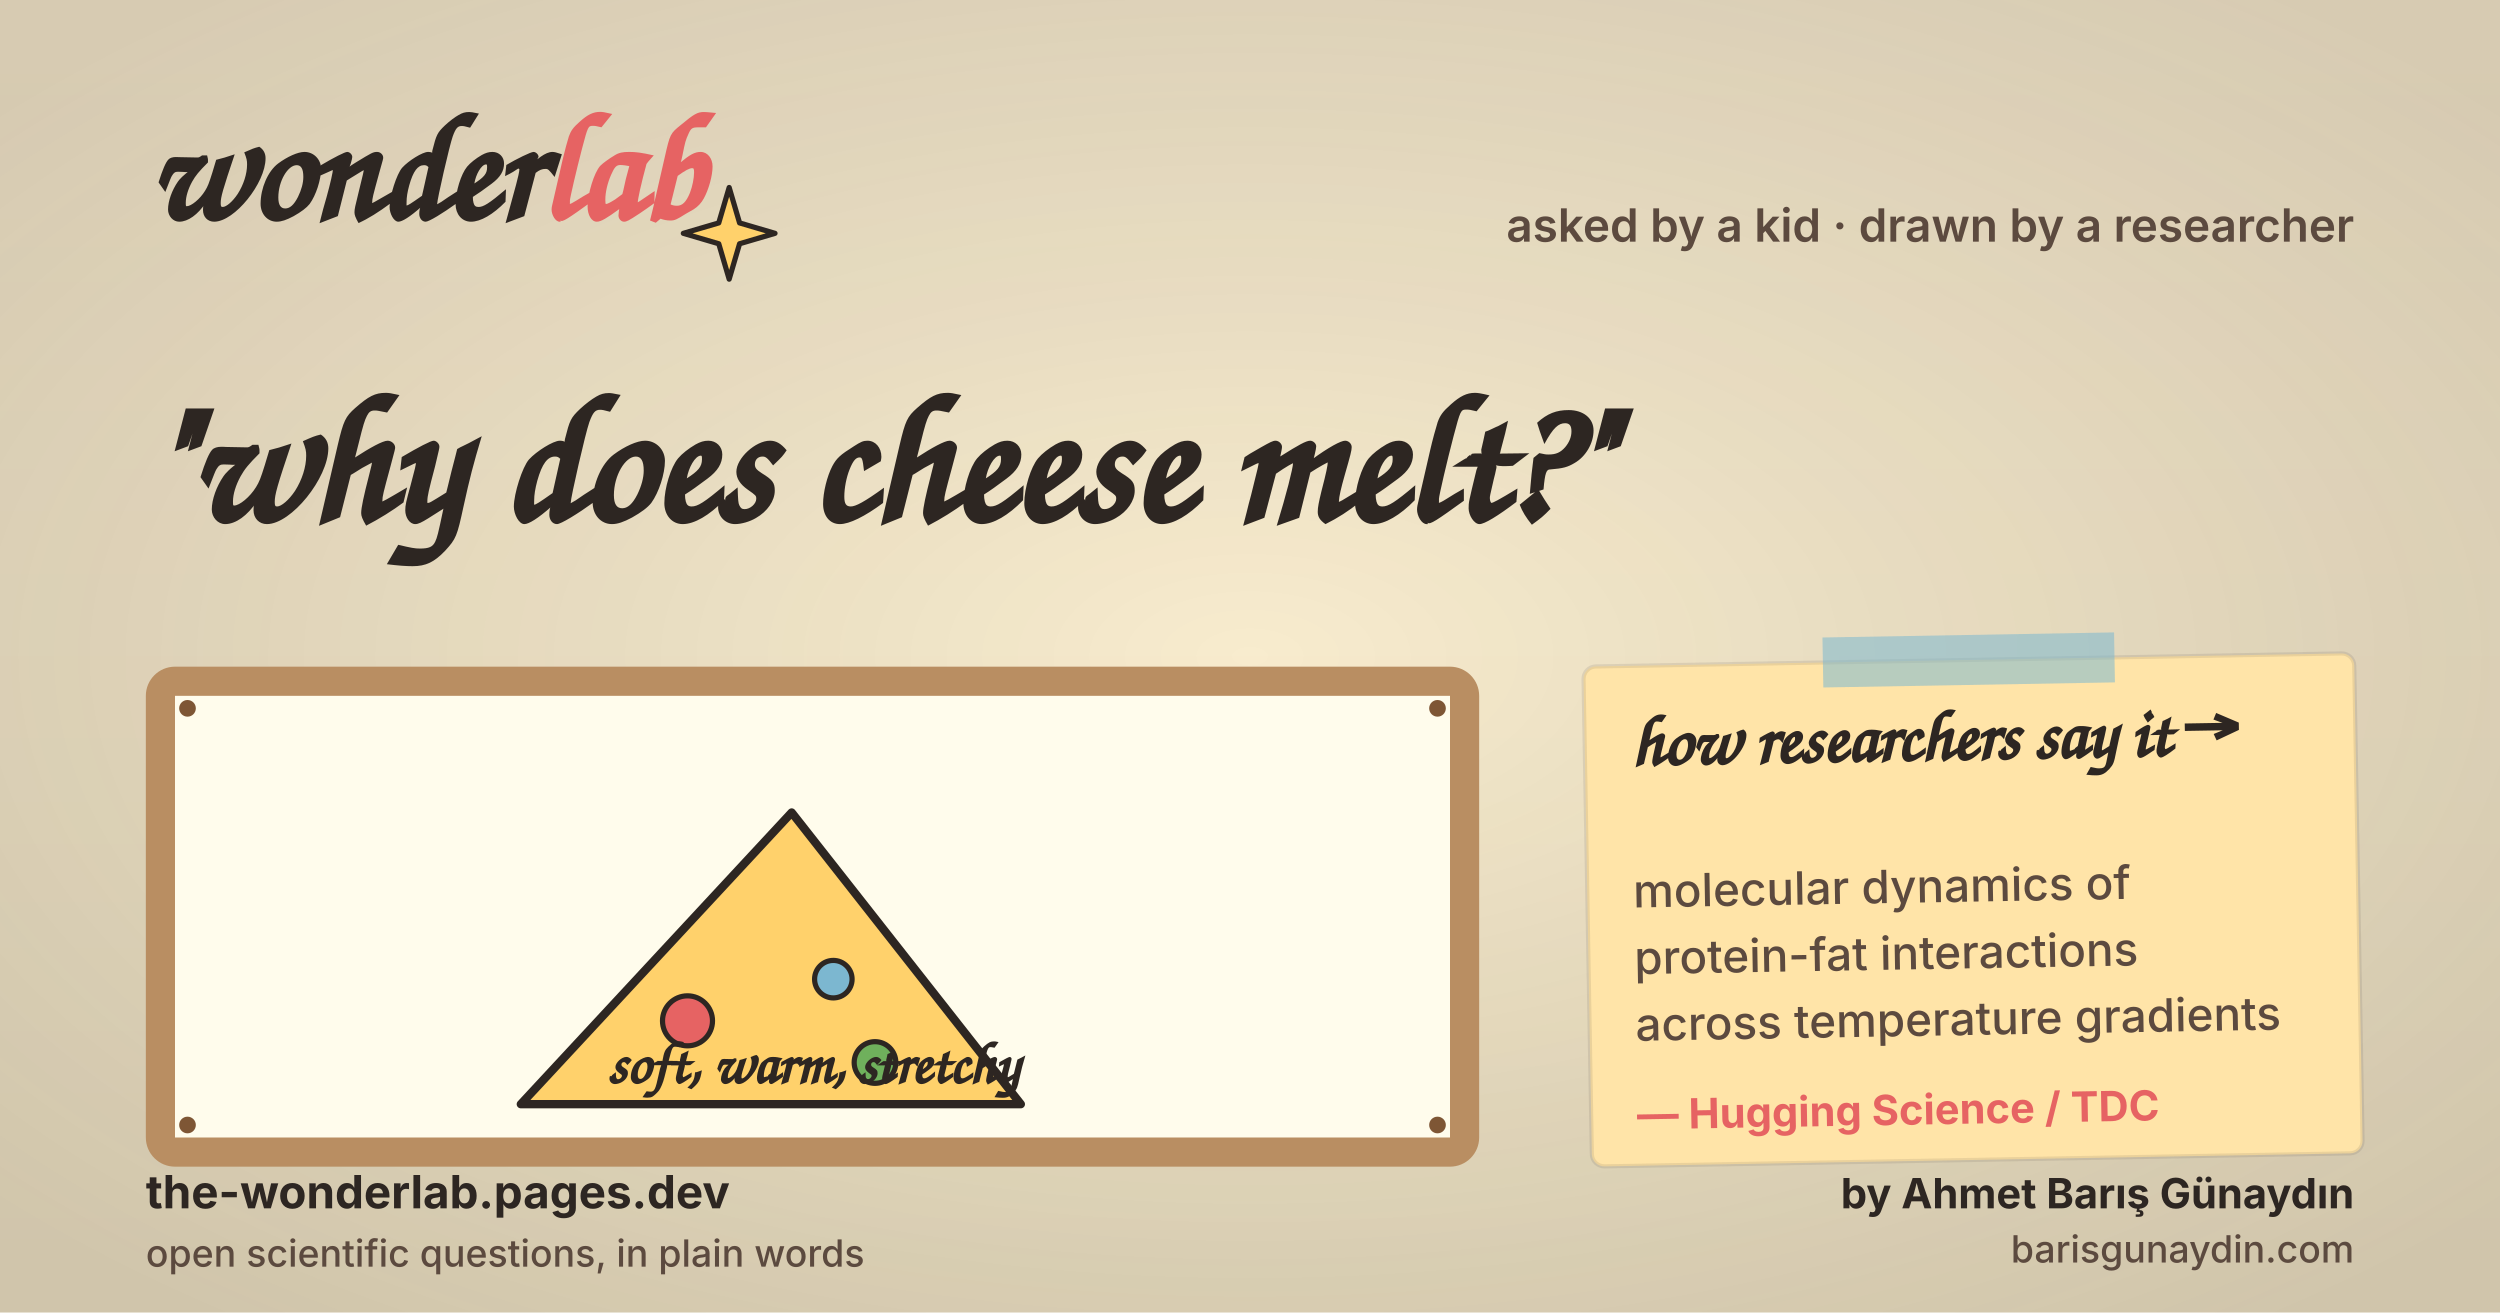
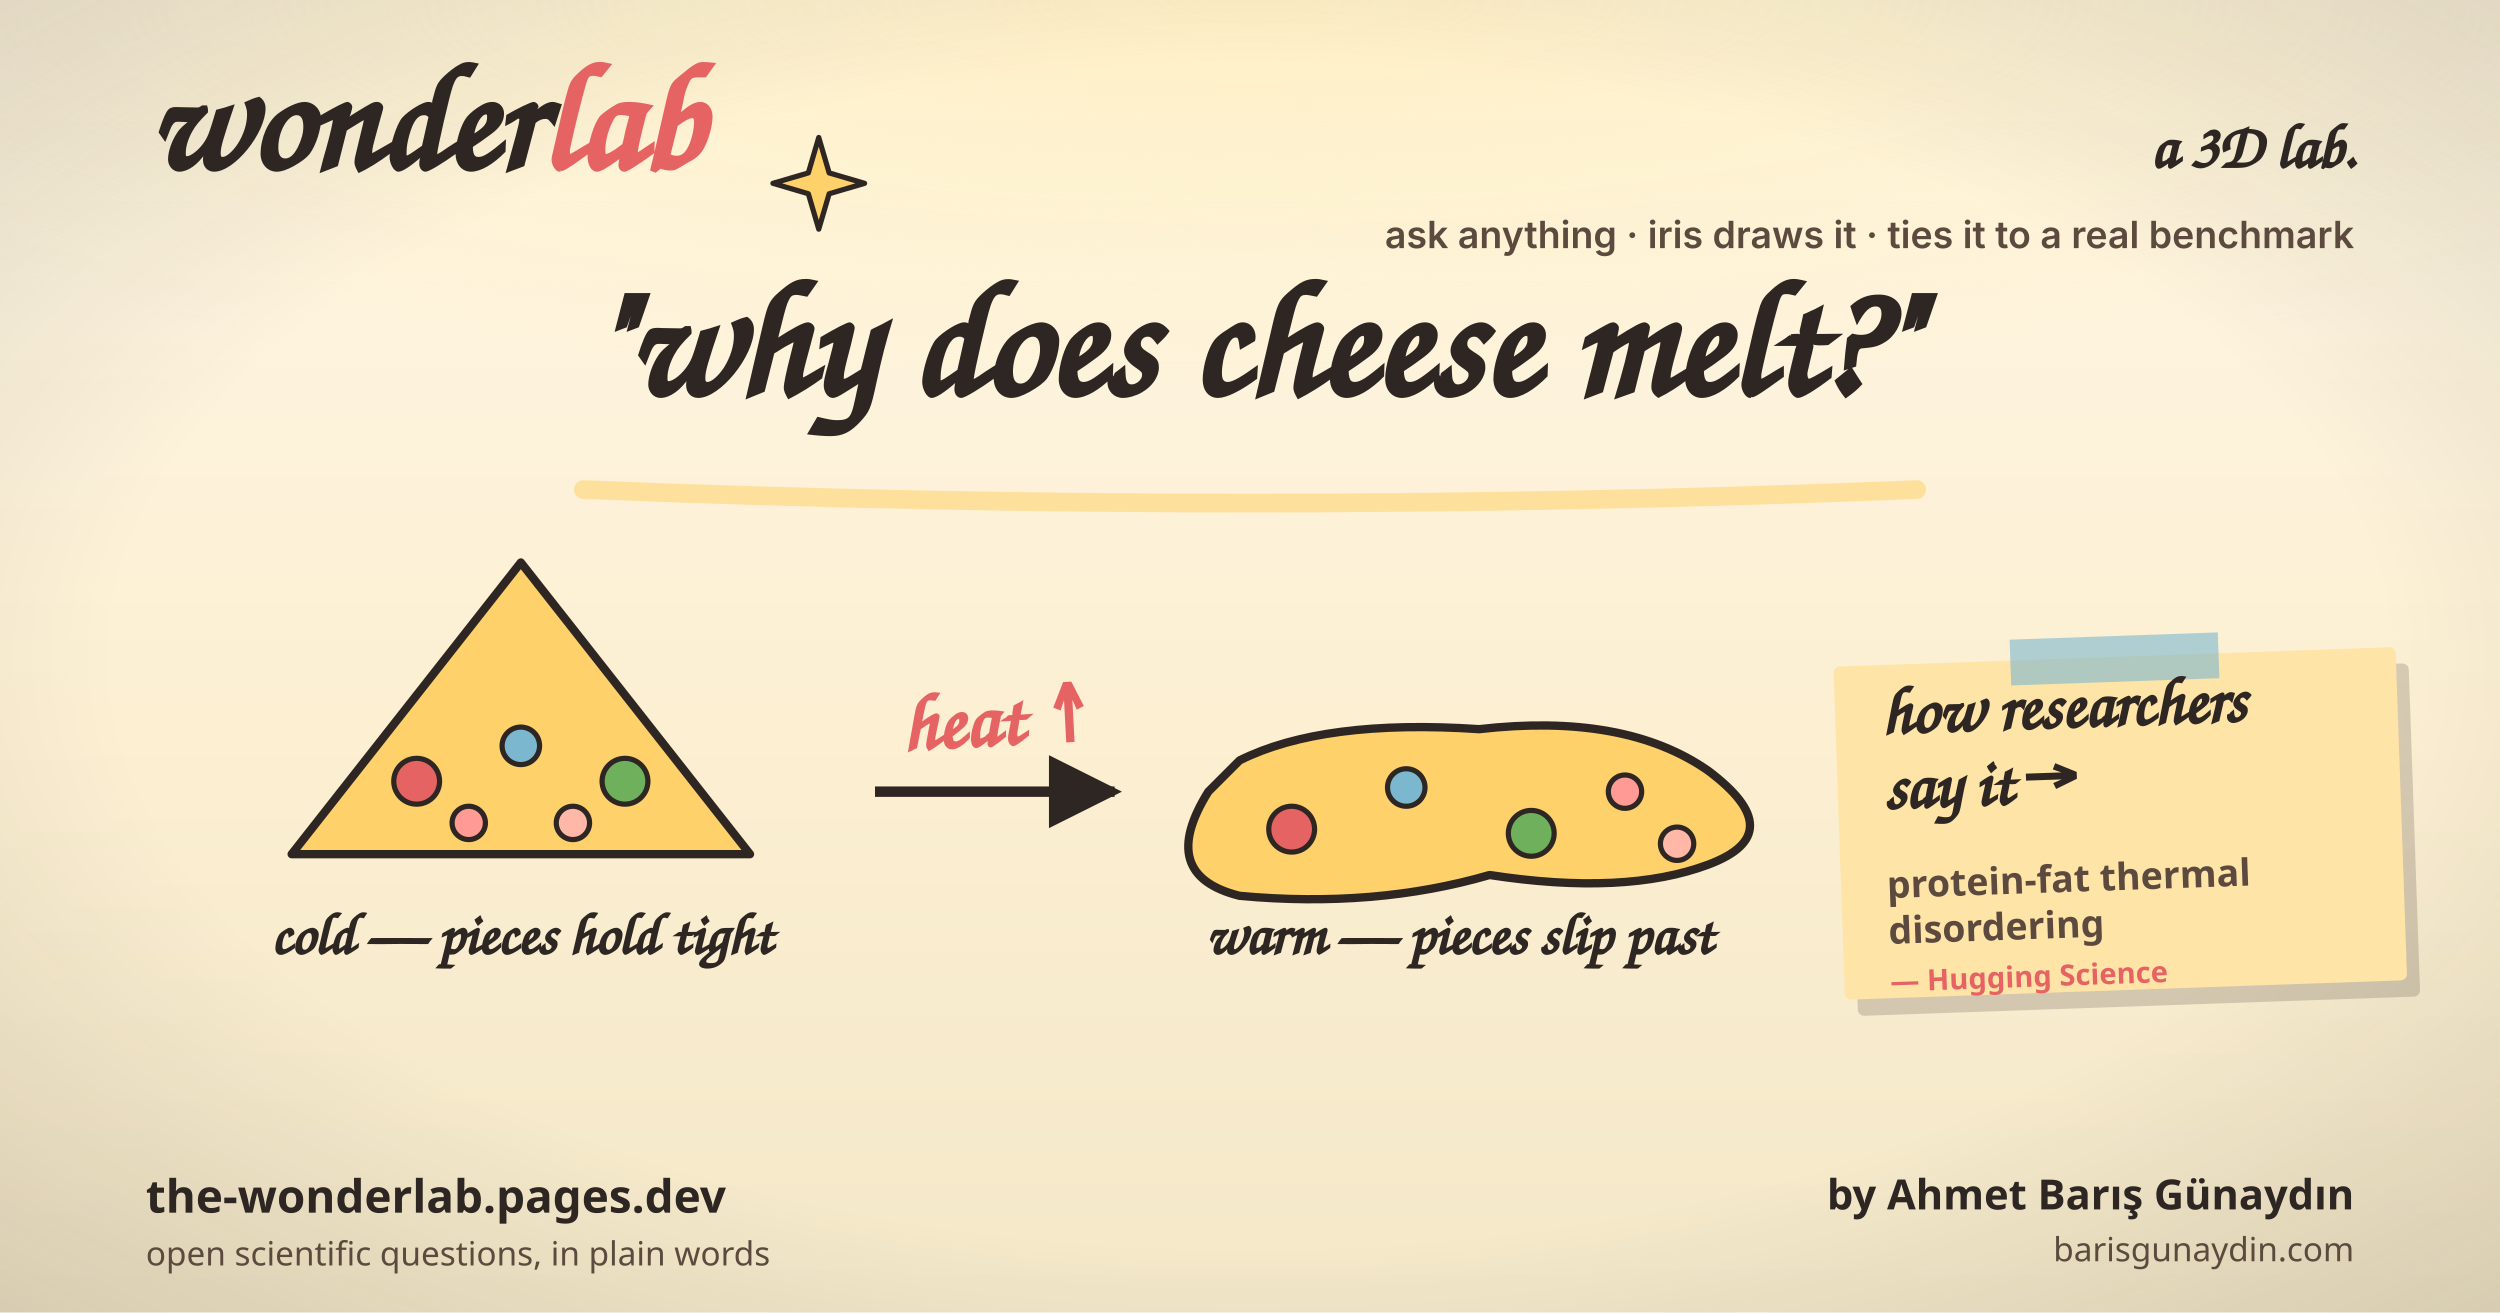
<svg xmlns="http://www.w3.org/2000/svg" viewBox="0 0 1200 630" font-family="system-ui, -apple-system, sans-serif">
  <defs>
    <linearGradient id="paper" x1="0" y1="0" x2="0" y2="1">
-       <stop offset="0%" stop-color="#FCEFD2" />
+       <stop offset="0%" stop-color="#FFF8E8" />
+       <stop offset="55%" stop-color="#FCEFD2" />
      <stop offset="100%" stop-color="#F4E8C9" />
    </linearGradient>
-     <radialGradient id="vignette" cx="50%" cy="50%" r="65%">
-       <stop offset="0%" stop-color="rgba(0,0,0,0)" />
-       <stop offset="100%" stop-color="rgba(45,38,34,0.18)" />
+     <radialGradient id="lamp" cx="50%" cy="0%" r="70%">
+       <stop offset="0%" stop-color="rgba(255,233,168,0.55)" />
+       <stop offset="100%" stop-color="rgba(255,233,168,0)" />
    </radialGradient>
+     <radialGradient id="vignette" cx="50%" cy="50%" r="75%">
+       <stop offset="60%" stop-color="rgba(0,0,0,0)" />
+       <stop offset="100%" stop-color="rgba(45,38,34,0.16)" />
+     </radialGradient>
+     <marker id="arrow" viewBox="0 0 10 10" refX="9" refY="5" markerWidth="7" markerHeight="7" orient="auto">
+       <path d="M 0 0 L 10 5 L 0 10 z" fill="#2D2622" />
+     </marker>
  </defs>
  <rect width="1200" height="630" fill="url(#paper)" />
+   <rect width="1200" height="280" fill="url(#lamp)" />
  <rect width="1200" height="630" fill="url(#vignette)" />
-   <g transform="translate(70 80)">
+   <g transform="translate(70 56)">
    <text x="0" y="0" font-family="Caveat, 'Brush Script MT', cursive" font-weight="700" font-size="72" fill="#2D2622" dominant-baseline="hanging">wonder<tspan fill="#E66363">lab</tspan>
    </text>
-     <g transform="translate(280 32)">
+     <g transform="translate(323 32)">
      <path d="M0 -22 L5 -5 L22 0 L5 5 L0 22 L-5 5 L-22 0 L-5 -5 Z" fill="#FFD16B" stroke="#2D2622" stroke-width="2.5" stroke-linejoin="round" />
    </g>
  </g>
-   <text x="1130" y="100" text-anchor="end" font-weight="600" font-size="22" fill="#5C4A3F" dominant-baseline="hanging">
-     asked by a kid · drawn by a researcher
-   </text>
-   <text x="70" y="220" font-family="Caveat, 'Brush Script MT', cursive" font-weight="700" font-size="86" fill="#2D2622" dominant-baseline="hanging">
-     "why does cheese melt?"
-   </text>
-   <g transform="translate(70 320)">
-     <rect width="640" height="240" rx="14" fill="#b98e62" />
-     <rect x="14" y="14" width="612" height="212" fill="#FFFCEC" />
-     <g transform="translate(180 70)">
-       <polygon points="0,140 240,140 130,0" fill="#FFD16B" stroke="#2D2622" stroke-width="4" stroke-linejoin="round" />
-       <circle cx="80" cy="100" r="12" fill="#E66363" stroke="#2D2622" stroke-width="2.5" />
-       <circle cx="150" cy="80" r="9" fill="#7CB7D0" stroke="#2D2622" stroke-width="2.5" />
-       <circle cx="170" cy="120" r="10" fill="#6FB05C" stroke="#2D2622" stroke-width="2.5" />
-     </g>
-     <text x="320" y="200" font-family="Caveat, cursive" font-weight="700" font-size="28" fill="#2D2622" text-anchor="middle">soft, warm, stretchy</text>
-     <circle cx="20" cy="20" r="4" fill="#7E5635" />
-     <circle cx="620" cy="20" r="4" fill="#7E5635" />
-     <circle cx="20" cy="220" r="4" fill="#7E5635" />
-     <circle cx="620" cy="220" r="4" fill="#7E5635" />
+   <g transform="translate(1130 70)">
+     <text x="0" y="0" text-anchor="end" font-family="Caveat, cursive" font-weight="700" font-size="30" fill="#2D2622" dominant-baseline="hanging">a 3D lab.</text>
+     <text x="0" y="36" text-anchor="end" font-weight="600" font-size="18" fill="#5C4A3F" dominant-baseline="hanging">ask anything · iris draws it · ties it to a real benchmark</text>
  </g>
-   <g transform="translate(760 320) rotate(-1)">
-     <rect width="370" height="240" rx="6" fill="#FFE4A8" stroke="rgba(45,38,34,0.10)" stroke-width="2" />
-     <rect x="115" y="-12" width="140" height="24" fill="rgba(124,183,208,0.55)" />
-     <text x="22" y="36" font-family="Caveat, cursive" font-weight="700" font-size="34" fill="#2D2622" dominant-baseline="hanging">how researchers say it →</text>
-     <text x="22" y="100" font-weight="500" font-size="22" fill="#5C4A3F" dominant-baseline="hanging">
-       <tspan x="22" dy="0">molecular dynamics of</tspan>
-       <tspan x="22" dy="32">protein-fat interactions</tspan>
-       <tspan x="22" dy="32">across temperature gradients</tspan>
-     </text>
-     <text x="22" y="208" font-weight="700" font-size="20" fill="#E66363" dominant-baseline="hanging">— Hugging Science / TDC</text>
+   <text x="600" y="190" font-family="Caveat, cursive" font-weight="700" font-size="78" fill="#2D2622" text-anchor="middle">"why does cheese melt?"</text>
+   <path d="M 280 235 Q 600 248 920 235" fill="none" stroke="#FFD16B" stroke-width="9" stroke-linecap="round" opacity="0.55" />
+   <g transform="translate(140 320)">
+     <polygon points="0,90 220,90 110,-50" fill="#FFD16B" stroke="#2D2622" stroke-width="4" stroke-linejoin="round" />
+     <circle cx="60" cy="55" r="11" fill="#E66363" stroke="#2D2622" stroke-width="2.5" />
+     <circle cx="110" cy="38" r="9" fill="#7CB7D0" stroke="#2D2622" stroke-width="2.5" />
+     <circle cx="160" cy="55" r="11" fill="#6FB05C" stroke="#2D2622" stroke-width="2.5" />
+     <circle cx="85" cy="75" r="8" fill="#FF9B94" stroke="#2D2622" stroke-width="2.5" />
+     <circle cx="135" cy="75" r="8" fill="#FFB7A8" stroke="#2D2622" stroke-width="2.5" />
+     <text x="110" y="138" font-family="Caveat, cursive" font-weight="700" font-size="28" fill="#2D2622" text-anchor="middle">cold — pieces hold tight</text>
  </g>
-   <text x="70" y="580" font-weight="700" font-size="22" fill="#2D2622">the-wonderlab.pages.dev</text>
-   <text x="70" y="608" font-weight="500" font-size="18" fill="#5C4A3F">open scientific questions, in plain words</text>
-   <text x="1130" y="580" text-anchor="end" font-weight="700" font-size="20" fill="#2D2622">by Ahmet Barış Günaydın</text>
-   <text x="1130" y="606" text-anchor="end" font-weight="500" font-size="18" fill="#5C4A3F">barisgunaydin.com</text>
+   <g transform="translate(420 380)">
+     <text x="60" y="-22" font-family="Caveat, cursive" font-weight="700" font-size="38" fill="#E66363" text-anchor="middle" transform="rotate(-3 60 -22)">heat ↑</text>
+     <line x1="0" y1="0" x2="115" y2="0" stroke="#2D2622" stroke-width="5" marker-end="url(#arrow)" />
+   </g>
+   <g transform="translate(580 320)">
+     <path d="M 0 60 Q -25 100 15 110 Q 80 116 135 100 Q 200 110 240 95 Q 280 80 240 50 Q 200 22 130 30 Q 55 25 15 45 Z" fill="#FFD16B" stroke="#2D2622" stroke-width="4" stroke-linejoin="round" />
+     <circle cx="40" cy="78" r="11" fill="#E66363" stroke="#2D2622" stroke-width="2.5" />
+     <circle cx="95" cy="58" r="9" fill="#7CB7D0" stroke="#2D2622" stroke-width="2.5" />
+     <circle cx="155" cy="80" r="11" fill="#6FB05C" stroke="#2D2622" stroke-width="2.5" />
+     <circle cx="200" cy="60" r="8" fill="#FF9B94" stroke="#2D2622" stroke-width="2.5" />
+     <circle cx="225" cy="85" r="8" fill="#FFB7A8" stroke="#2D2622" stroke-width="2.5" />
+     <text x="120" y="138" font-family="Caveat, cursive" font-weight="700" font-size="28" fill="#2D2622" text-anchor="middle">warm — pieces slip past</text>
+   </g>
+   <g transform="translate(880 320) rotate(-2)">
+     <rect x="6" y="8" width="270" height="160" rx="3" fill="rgba(45,38,34,0.18)" />
+     <rect width="270" height="160" rx="3" fill="#FFE4A8" />
+     <rect x="85" y="-10" width="100" height="22" fill="rgba(124,183,208,0.6)" />
+     <text x="22" y="22" font-family="Caveat, cursive" font-weight="700" font-size="32" fill="#2D2622" dominant-baseline="hanging">how researchers</text>
+     <text x="22" y="58" font-family="Caveat, cursive" font-weight="700" font-size="32" fill="#2D2622" dominant-baseline="hanging">say it →</text>
+     <text x="22" y="98" font-family="Nunito, system-ui" font-weight="600" font-size="18" fill="#5C4A3F" dominant-baseline="hanging">protein-fat thermal</text>
+     <text x="22" y="120" font-family="Nunito, system-ui" font-weight="600" font-size="18" fill="#5C4A3F" dominant-baseline="hanging">disordering</text>
+     <text x="22" y="146" font-family="Nunito, system-ui" font-weight="700" font-size="14" fill="#E66363" dominant-baseline="hanging">— Hugging Science</text>
+   </g>
+   <g transform="translate(0 565)">
+     <text x="70" y="0" font-family="Nunito, system-ui" font-weight="700" font-size="22" fill="#2D2622" dominant-baseline="hanging">the-wonderlab.pages.dev</text>
+     <text x="70" y="30" font-family="Nunito, system-ui" font-weight="500" font-size="16" fill="#5C4A3F" dominant-baseline="hanging">open scientific questions, in plain words</text>
+     <text x="1130" y="0" text-anchor="end" font-family="Nunito, system-ui" font-weight="700" font-size="20" fill="#2D2622" dominant-baseline="hanging">by Ahmet Barış Günaydın</text>
+     <text x="1130" y="28" text-anchor="end" font-family="Nunito, system-ui" font-weight="500" font-size="16" fill="#5C4A3F" dominant-baseline="hanging">barisgunaydin.com</text>
+   </g>
</svg>
